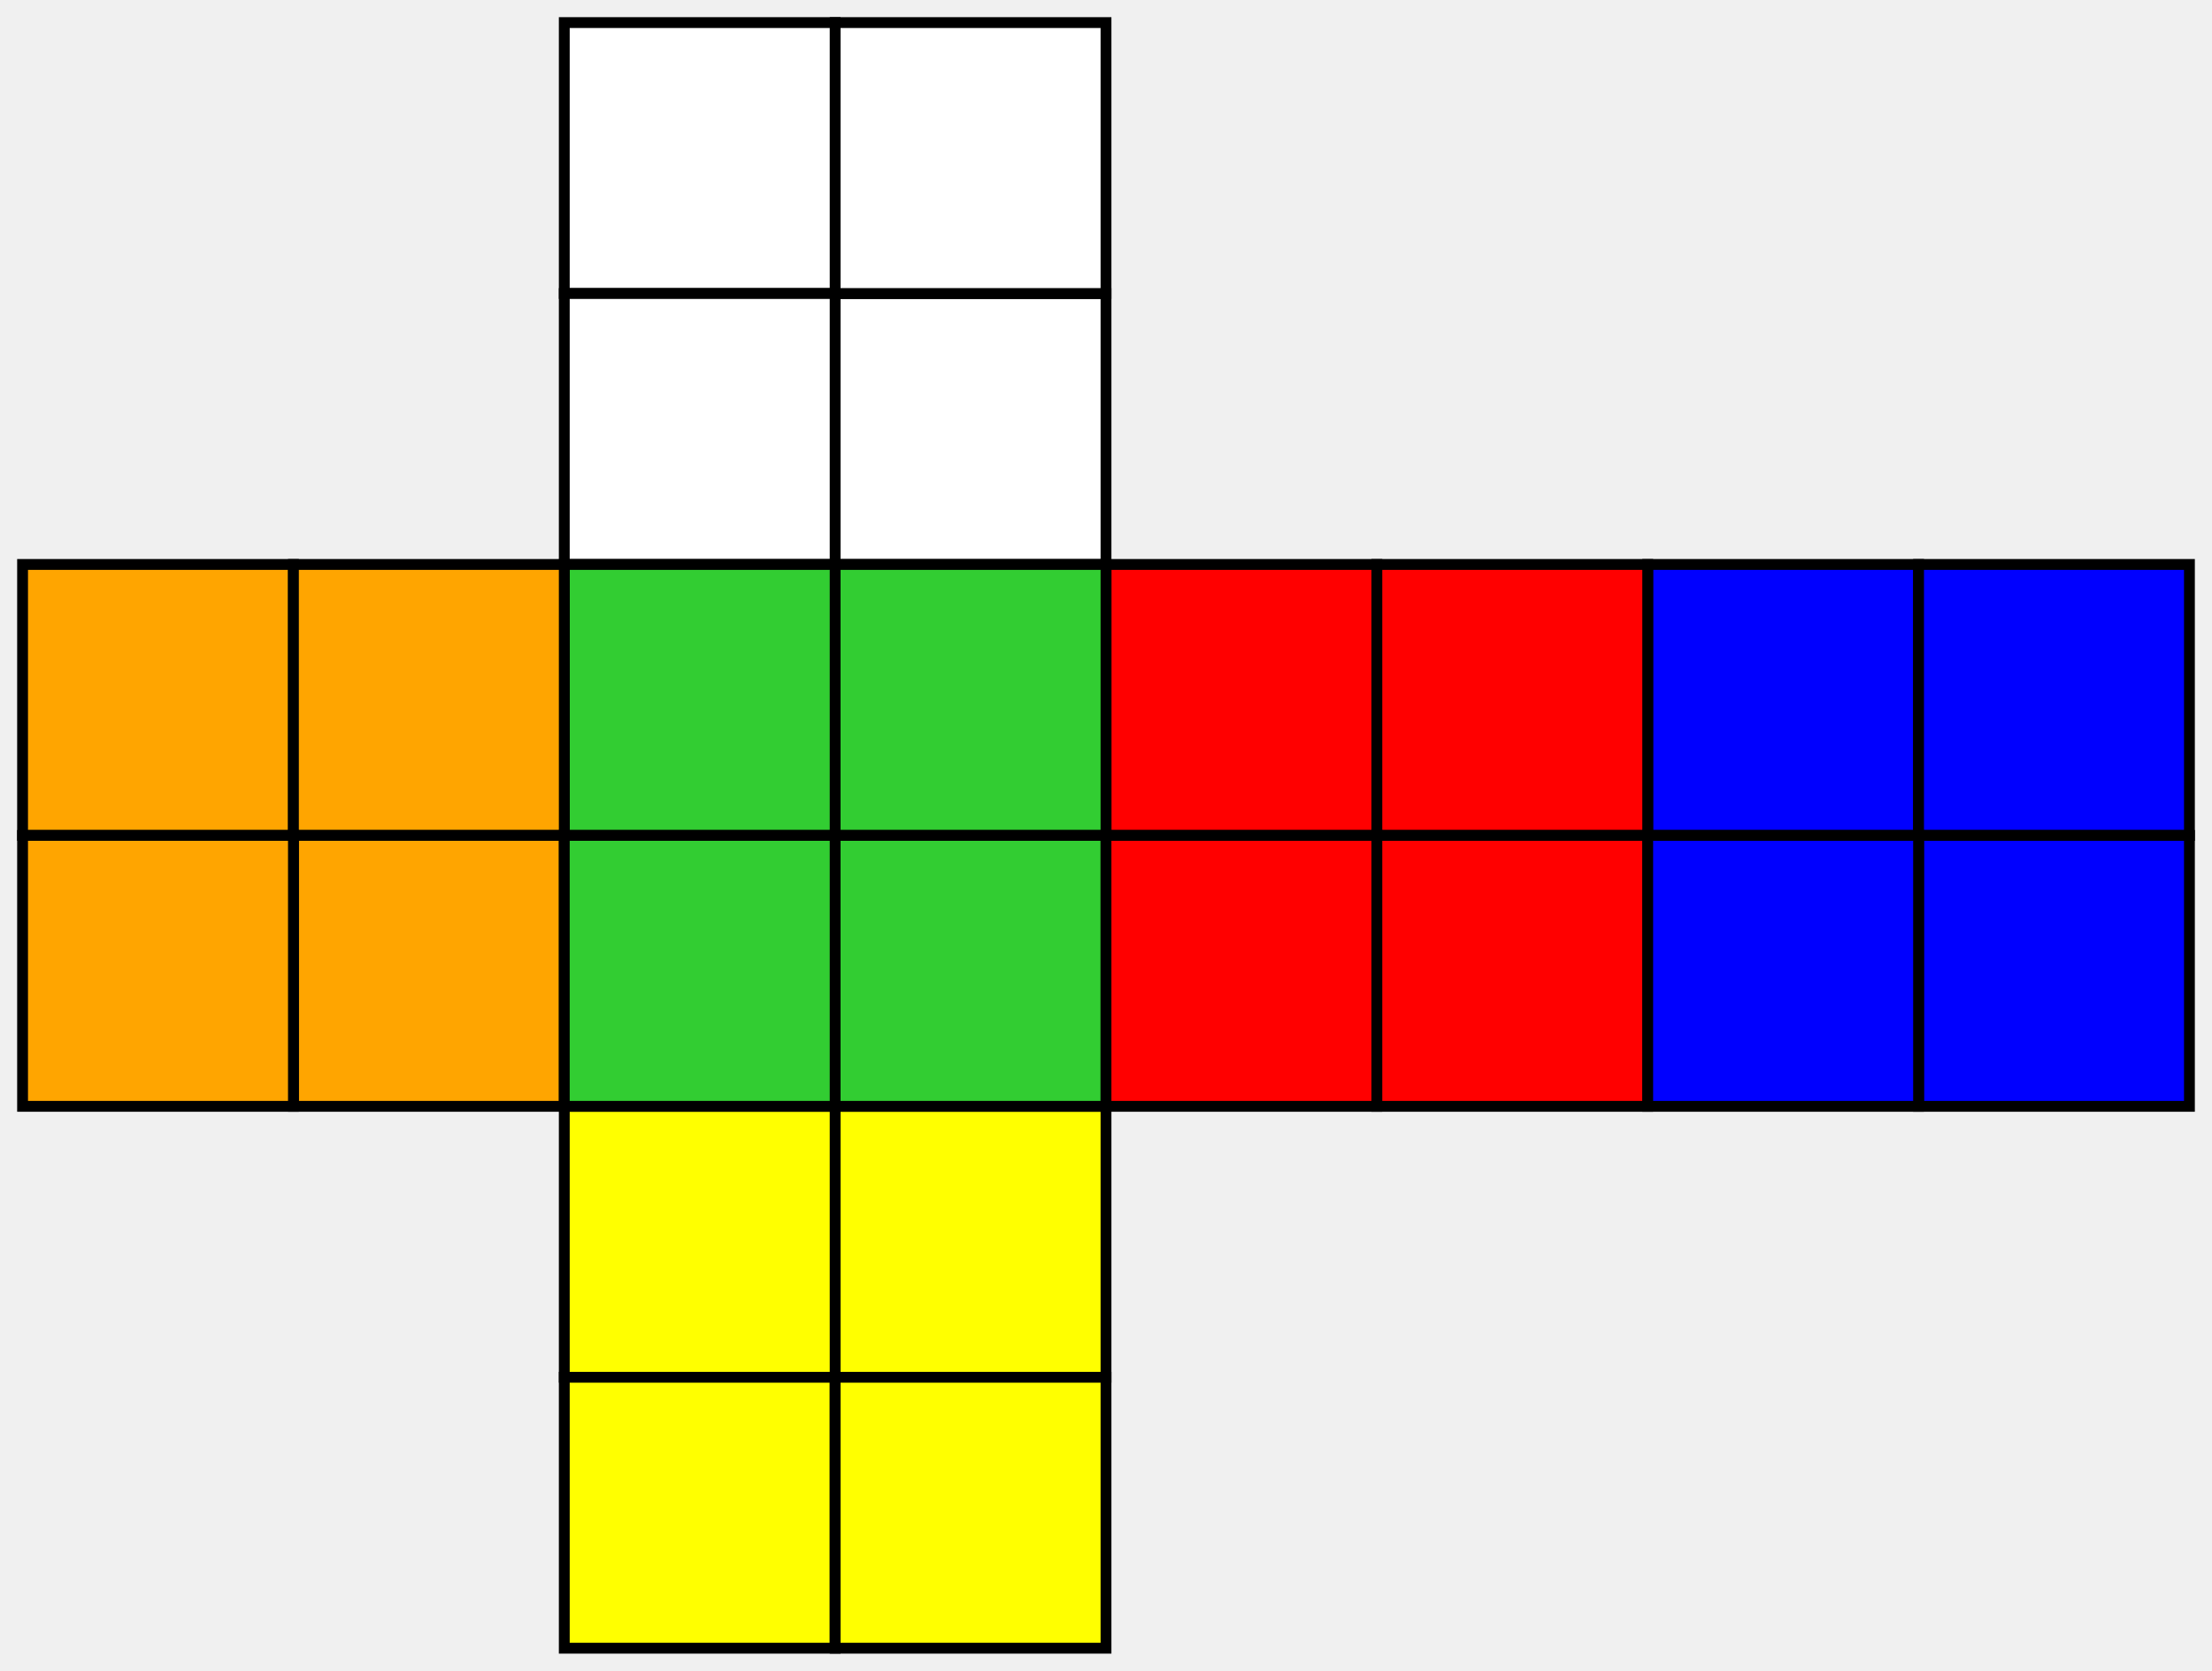
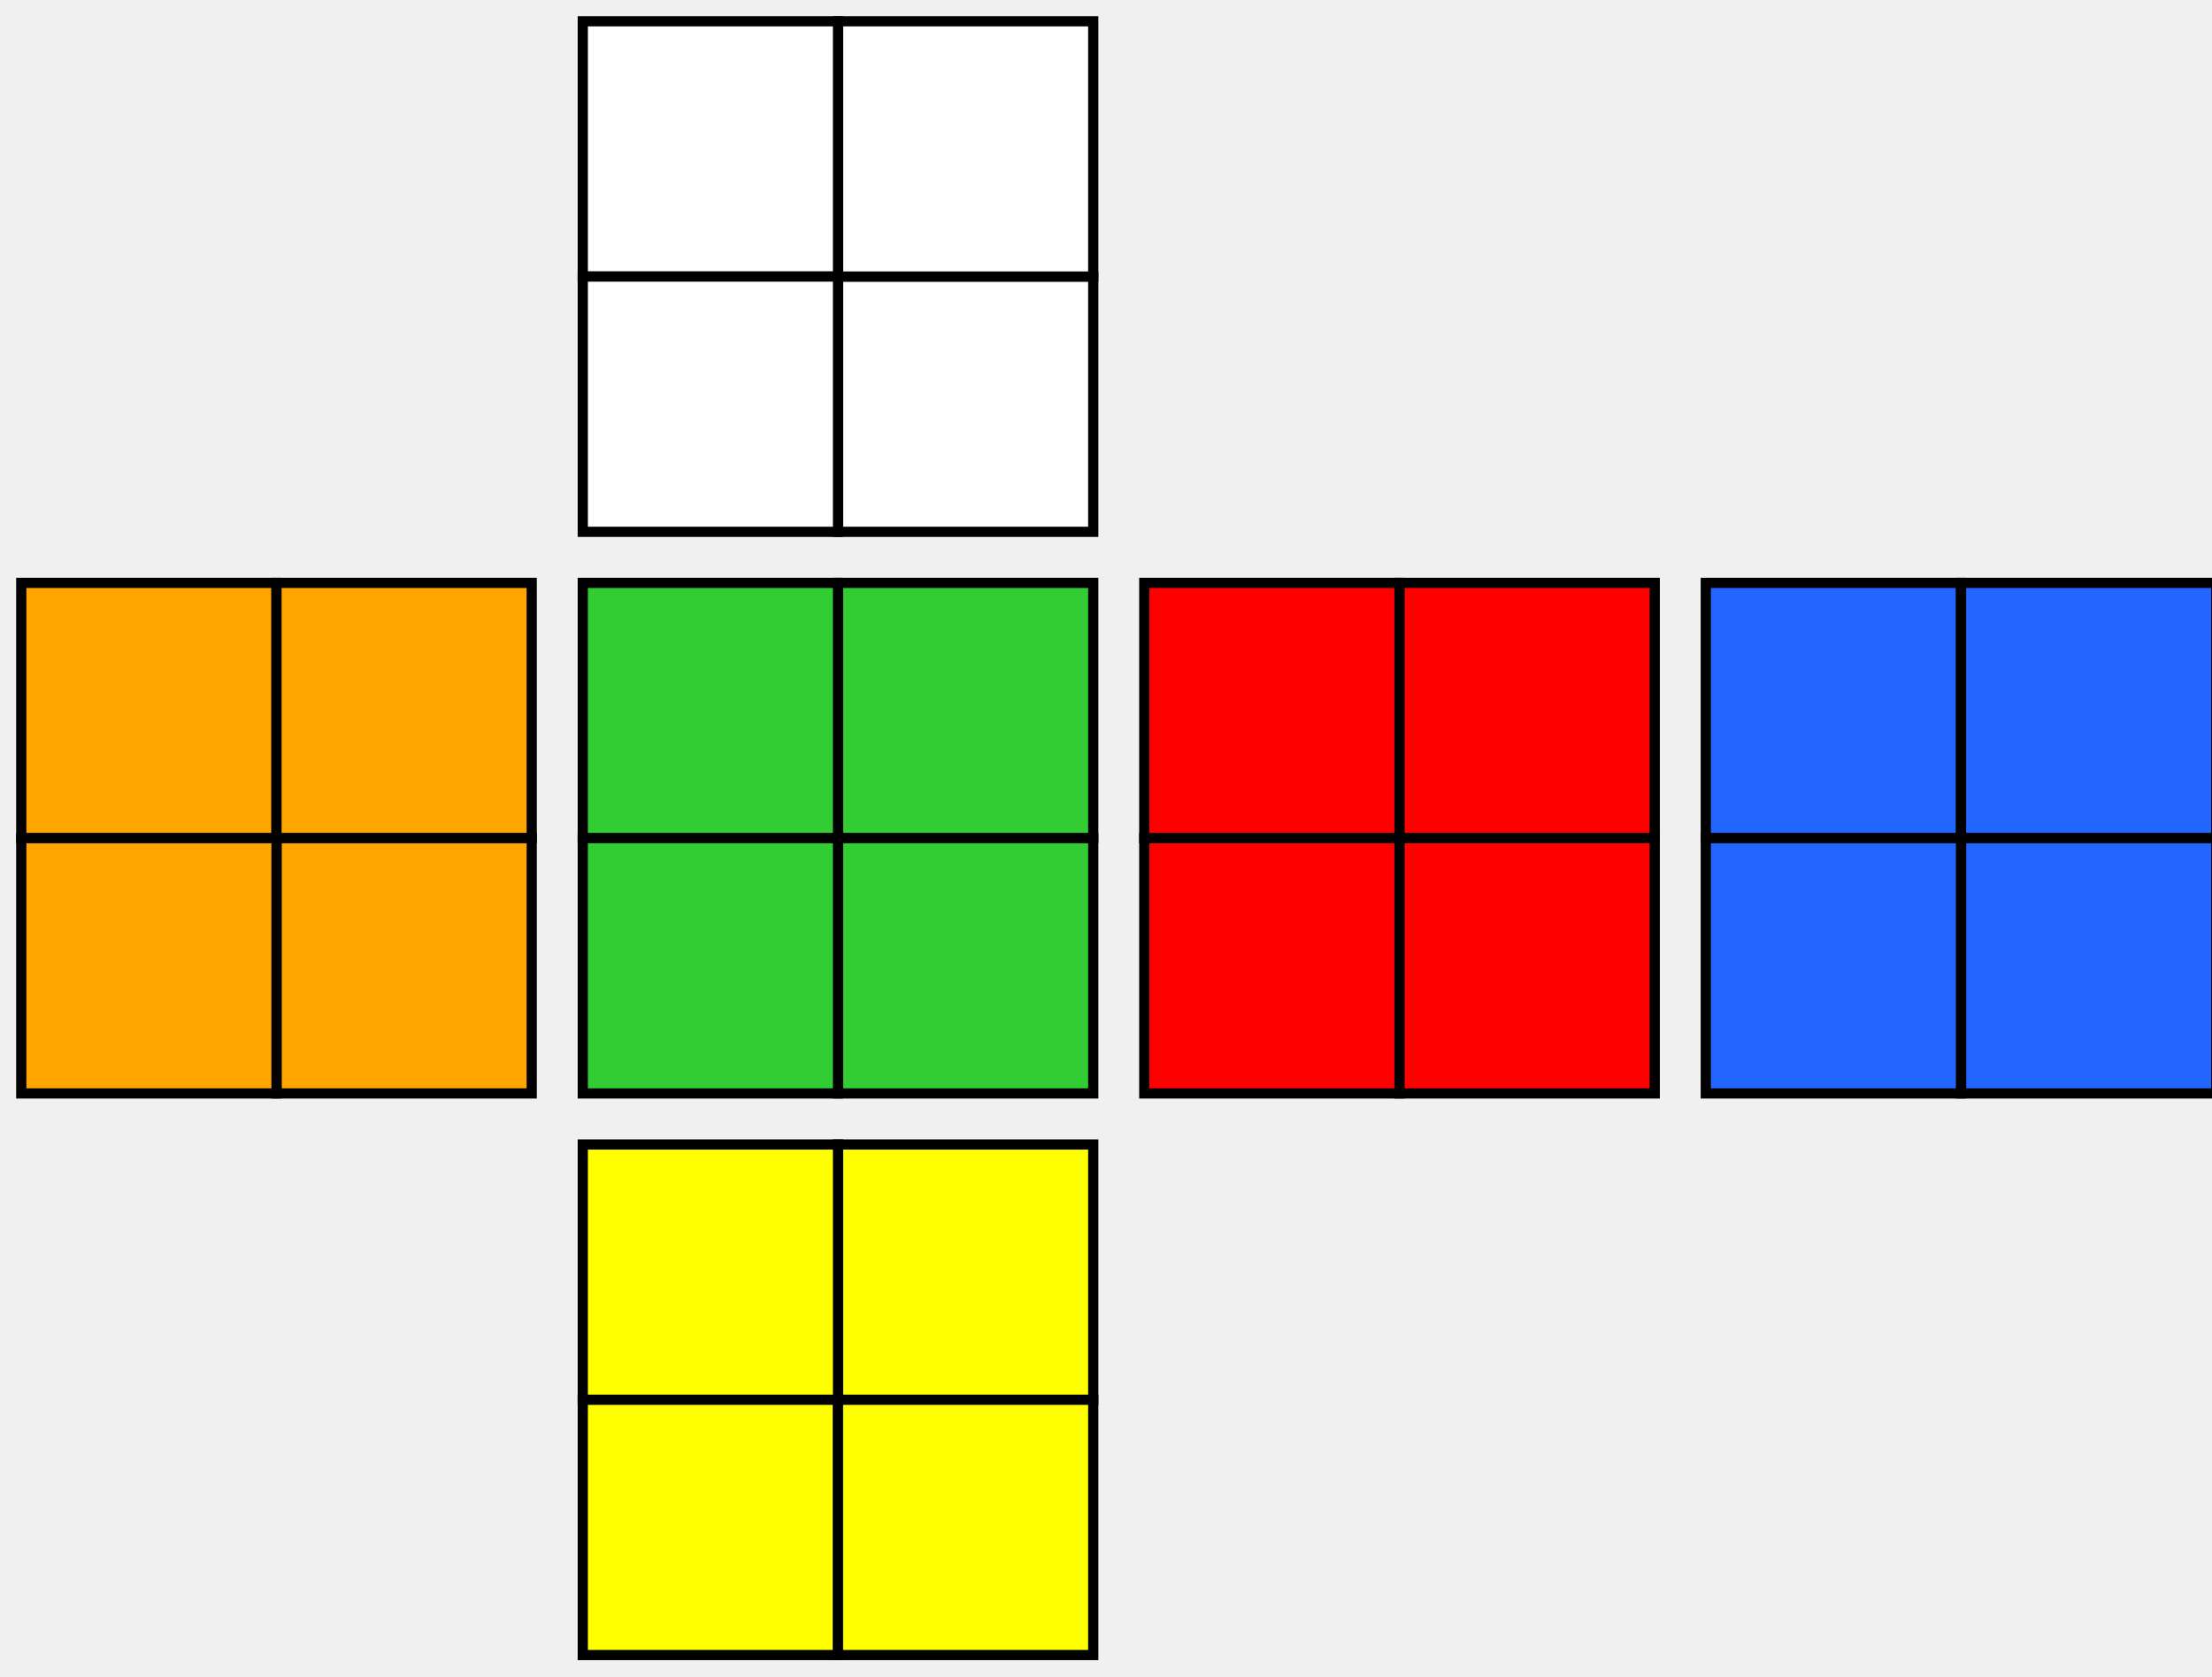
- <svg xmlns="http://www.w3.org/2000/svg" xmlns:xlink="http://www.w3.org/1999/xlink" version="1.1" viewBox="0 0 490 370" preserveAspectRatio="xMidYMid meet">
+ <svg xmlns="http://www.w3.org/2000/svg" xmlns:xlink="http://www.w3.org/1999/xlink" version="1.1" viewBox="0 0 520 394" preserveAspectRatio="xMidYMid meet">
  <defs>
    <g id="sticker">
      <rect x="0" y="0" width="1" height="1" stroke="black" stroke-width="0.04px" />
    </g>
  </defs>
  <g id="puzzle" transform="translate(5, 5) scale(60)">
-     <use id="CORNERS-l0-o0" xlink:href="#sticker" transform="translate(3, 1)" style="fill: white" />
-     <use id="CORNERS-l0-o1" xlink:href="#sticker" transform="translate(4, 2)" style="fill: red" />
-     <use id="CORNERS-l0-o2" xlink:href="#sticker" transform="translate(3, 2)" style="fill: limegreen" />
-     <use id="CORNERS-l1-o0" xlink:href="#sticker" transform="translate(3, 0)" style="fill: white" />
-     <use id="CORNERS-l1-o1" xlink:href="#sticker" transform="translate(6, 2)" style="fill: blue" />
-     <use id="CORNERS-l1-o2" xlink:href="#sticker" transform="translate(5, 2)" style="fill: red" />
-     <use id="CORNERS-l2-o0" xlink:href="#sticker" transform="translate(2, 0)" style="fill: white" />
-     <use id="CORNERS-l2-o1" xlink:href="#sticker" transform="translate(0, 2)" style="fill: orange" />
-     <use id="CORNERS-l2-o2" xlink:href="#sticker" transform="translate(7, 2)" style="fill: blue" />
-     <use id="CORNERS-l3-o0" xlink:href="#sticker" transform="translate(2, 1)" style="fill: white" />
-     <use id="CORNERS-l3-o1" xlink:href="#sticker" transform="translate(2, 2)" style="fill: limegreen" />
-     <use id="CORNERS-l3-o2" xlink:href="#sticker" transform="translate(1, 2)" style="fill: orange" />
-     <use id="CORNERS-l4-o0" xlink:href="#sticker" transform="translate(3, 4)" style="fill: yellow" />
-     <use id="CORNERS-l4-o1" xlink:href="#sticker" transform="translate(3, 3)" style="fill: limegreen" />
-     <use id="CORNERS-l4-o2" xlink:href="#sticker" transform="translate(4, 3)" style="fill: red" />
-     <use id="CORNERS-l5-o0" xlink:href="#sticker" transform="translate(2, 4)" style="fill: yellow" />
-     <use id="CORNERS-l5-o1" xlink:href="#sticker" transform="translate(1, 3)" style="fill: orange" />
-     <use id="CORNERS-l5-o2" xlink:href="#sticker" transform="translate(2, 3)" style="fill: limegreen" />
-     <use id="CORNERS-l6-o0" xlink:href="#sticker" transform="translate(2, 5)" style="fill: yellow" />
-     <use id="CORNERS-l6-o1" xlink:href="#sticker" transform="translate(7, 3)" style="fill: blue" />
-     <use id="CORNERS-l6-o2" xlink:href="#sticker" transform="translate(0, 3)" style="fill: orange" />
-     <use id="CORNERS-l7-o0" xlink:href="#sticker" transform="translate(3, 5)" style="fill: yellow" />
-     <use id="CORNERS-l7-o1" xlink:href="#sticker" transform="translate(5, 3)" style="fill: red" />
-     <use id="CORNERS-l7-o2" xlink:href="#sticker" transform="translate(6, 3)" style="fill: blue" />
+     <use id="CORNERS-l0-o0" xlink:href="#sticker" transform="translate(3.2, 1)" style="fill: white" />
+     <use id="CORNERS-l0-o1" xlink:href="#sticker" transform="translate(4.4, 2.2)" style="fill: red" />
+     <use id="CORNERS-l0-o2" xlink:href="#sticker" transform="translate(3.2, 2.2)" style="fill: limegreen" />
+     <use id="CORNERS-l1-o0" xlink:href="#sticker" transform="translate(3.2, 0)" style="fill: white" />
+     <use id="CORNERS-l1-o1" xlink:href="#sticker" transform="translate(6.6, 2.2)" style="fill: #26f" />
+     <use id="CORNERS-l1-o2" xlink:href="#sticker" transform="translate(5.4, 2.2)" style="fill: red" />
+     <use id="CORNERS-l2-o0" xlink:href="#sticker" transform="translate(2.2, 0)" style="fill: white" />
+     <use id="CORNERS-l2-o1" xlink:href="#sticker" transform="translate(0, 2.2)" style="fill: orange" />
+     <use id="CORNERS-l2-o2" xlink:href="#sticker" transform="translate(7.6, 2.2)" style="fill: #26f" />
+     <use id="CORNERS-l3-o0" xlink:href="#sticker" transform="translate(2.2, 1)" style="fill: white" />
+     <use id="CORNERS-l3-o1" xlink:href="#sticker" transform="translate(2.2, 2.2)" style="fill: limegreen" />
+     <use id="CORNERS-l3-o2" xlink:href="#sticker" transform="translate(1, 2.2)" style="fill: orange" />
+     <use id="CORNERS-l4-o0" xlink:href="#sticker" transform="translate(3.2, 4.4)" style="fill: yellow" />
+     <use id="CORNERS-l4-o1" xlink:href="#sticker" transform="translate(3.2, 3.2)" style="fill: limegreen" />
+     <use id="CORNERS-l4-o2" xlink:href="#sticker" transform="translate(4.4, 3.2)" style="fill: red" />
+     <use id="CORNERS-l5-o0" xlink:href="#sticker" transform="translate(2.2, 4.4)" style="fill: yellow" />
+     <use id="CORNERS-l5-o1" xlink:href="#sticker" transform="translate(1, 3.2)" style="fill: orange" />
+     <use id="CORNERS-l5-o2" xlink:href="#sticker" transform="translate(2.2, 3.2)" style="fill: limegreen" />
+     <use id="CORNERS-l6-o0" xlink:href="#sticker" transform="translate(2.2, 5.4)" style="fill: yellow" />
+     <use id="CORNERS-l6-o1" xlink:href="#sticker" transform="translate(7.6, 3.2)" style="fill: #26f" />
+     <use id="CORNERS-l6-o2" xlink:href="#sticker" transform="translate(0, 3.2)" style="fill: orange" />
+     <use id="CORNERS-l7-o0" xlink:href="#sticker" transform="translate(3.2, 5.4)" style="fill: yellow" />
+     <use id="CORNERS-l7-o1" xlink:href="#sticker" transform="translate(5.4, 3.2)" style="fill: red" />
+     <use id="CORNERS-l7-o2" xlink:href="#sticker" transform="translate(6.6, 3.2)" style="fill: #26f" />
  </g>
</svg>
